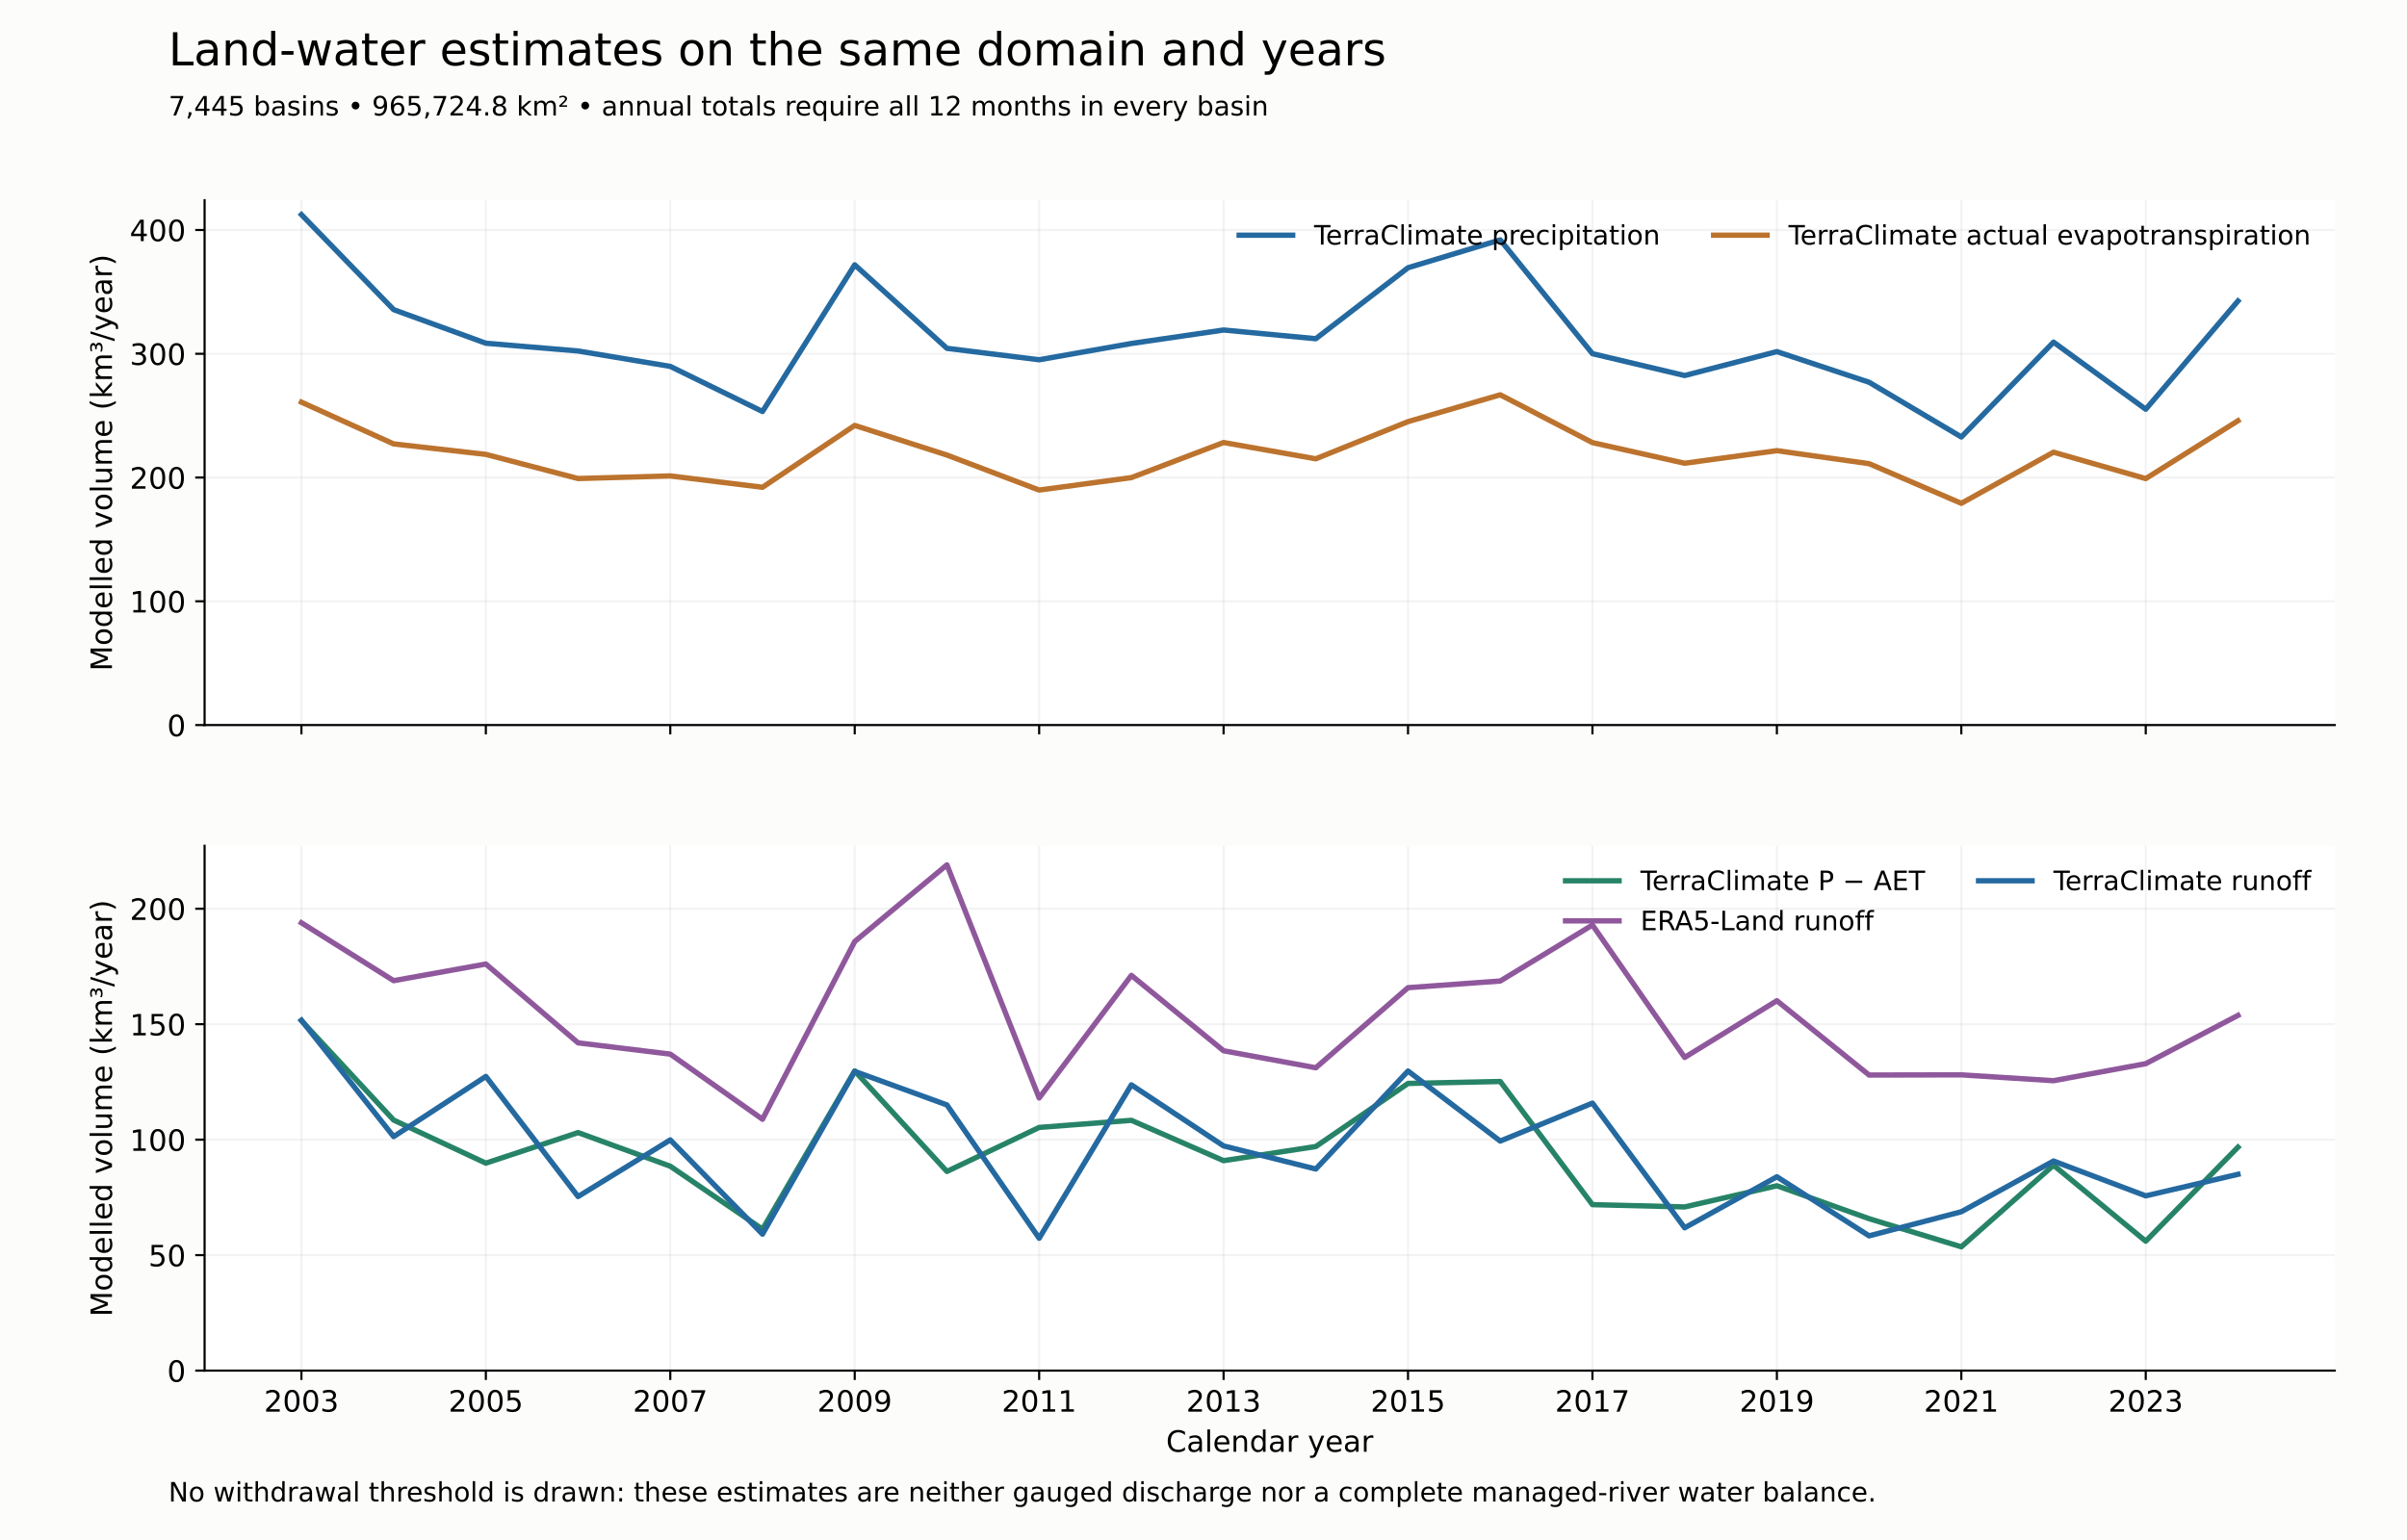
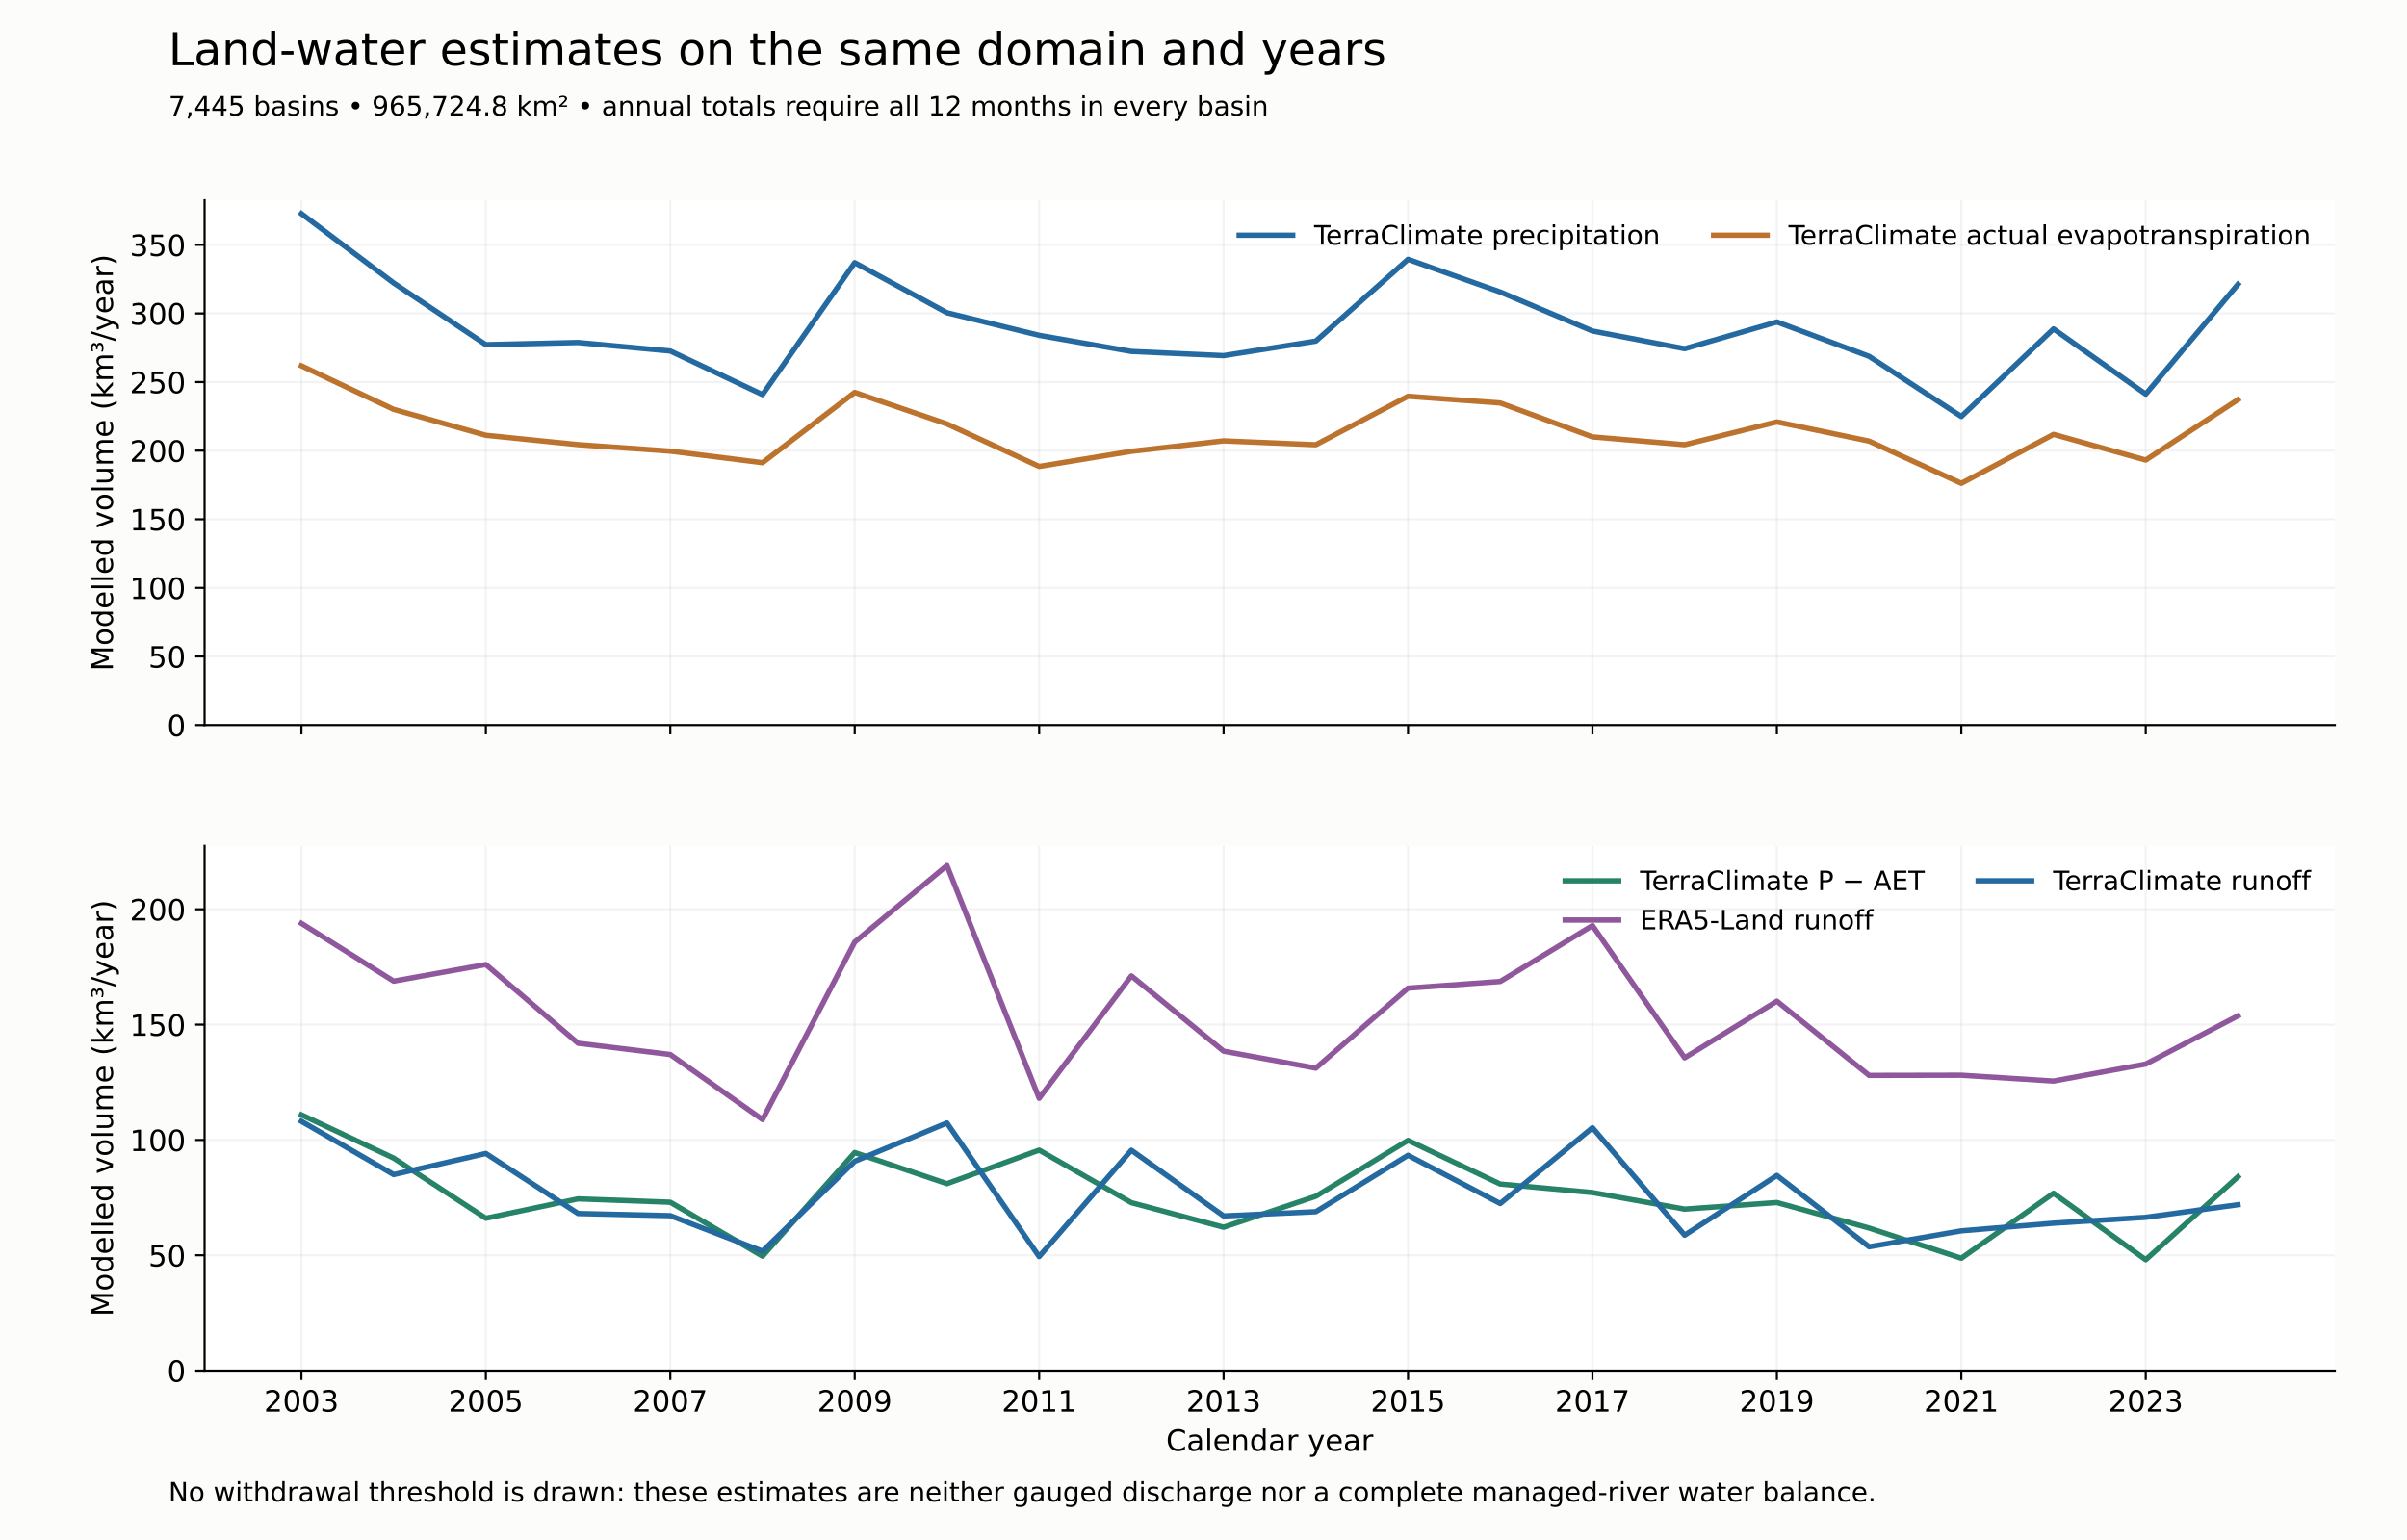
<svg xmlns="http://www.w3.org/2000/svg" xmlns:xlink="http://www.w3.org/1999/xlink" width="900pt" height="576pt" viewBox="0 0 900 576" version="1.1">
  <defs>
    <style type="text/css">*{stroke-linejoin: round; stroke-linecap: butt}</style>
  </defs>
  <g id="figure_1">
    <g id="patch_1">
      <path d="M 0 576  L 900 576  L 900 0  L 0 0  z " style="fill: #fcfcfa" />
    </g>
    <g id="axes_1">
      <g id="patch_2">
        <path d="M 76.5 271.185  L 873 271.185  L 873 74.88  L 76.5 74.88  z " style="fill: #ffffff" />
      </g>
      <g id="matplotlib.axis_1">
        <g id="xtick_1">
          <g id="line2d_1">
-             <path d="M 112.705 271.185  L 112.705 74.88  " clip-path="url(#pf1c94e3132)" style="fill: none; stroke: #b0b0b0; stroke-opacity: 0.15; stroke-width: 0.8; stroke-linecap: square" />
+             <path d="M 112.705 271.185  L 112.705 74.88  " clip-path="url(#pedae45afc3)" style="fill: none; stroke: #b0b0b0; stroke-opacity: 0.15; stroke-width: 0.8; stroke-linecap: square" />
          </g>
          <g id="line2d_2">
            <defs>
              <path id="ma40e6b1be5" d="M 0 0  L 0 3.5  " style="stroke: #000000; stroke-width: 0.8" />
            </defs>
            <g>
              <use xlink:href="#ma40e6b1be5" x="112.705" y="271.185" style="stroke: #000000; stroke-width: 0.8" />
            </g>
          </g>
        </g>
        <g id="xtick_2">
          <g id="line2d_3">
-             <path d="M 181.666 271.185  L 181.666 74.88  " clip-path="url(#pf1c94e3132)" style="fill: none; stroke: #b0b0b0; stroke-opacity: 0.15; stroke-width: 0.8; stroke-linecap: square" />
+             <path d="M 181.666 271.185  L 181.666 74.88  " clip-path="url(#pedae45afc3)" style="fill: none; stroke: #b0b0b0; stroke-opacity: 0.15; stroke-width: 0.8; stroke-linecap: square" />
          </g>
          <g id="line2d_4">
            <g>
              <use xlink:href="#ma40e6b1be5" x="181.666" y="271.185" style="stroke: #000000; stroke-width: 0.8" />
            </g>
          </g>
        </g>
        <g id="xtick_3">
          <g id="line2d_5">
-             <path d="M 250.627 271.185  L 250.627 74.88  " clip-path="url(#pf1c94e3132)" style="fill: none; stroke: #b0b0b0; stroke-opacity: 0.15; stroke-width: 0.8; stroke-linecap: square" />
+             <path d="M 250.627 271.185  L 250.627 74.88  " clip-path="url(#pedae45afc3)" style="fill: none; stroke: #b0b0b0; stroke-opacity: 0.15; stroke-width: 0.8; stroke-linecap: square" />
          </g>
          <g id="line2d_6">
            <g>
              <use xlink:href="#ma40e6b1be5" x="250.627" y="271.185" style="stroke: #000000; stroke-width: 0.8" />
            </g>
          </g>
        </g>
        <g id="xtick_4">
          <g id="line2d_7">
-             <path d="M 319.588 271.185  L 319.588 74.88  " clip-path="url(#pf1c94e3132)" style="fill: none; stroke: #b0b0b0; stroke-opacity: 0.15; stroke-width: 0.8; stroke-linecap: square" />
+             <path d="M 319.588 271.185  L 319.588 74.88  " clip-path="url(#pedae45afc3)" style="fill: none; stroke: #b0b0b0; stroke-opacity: 0.15; stroke-width: 0.8; stroke-linecap: square" />
          </g>
          <g id="line2d_8">
            <g>
              <use xlink:href="#ma40e6b1be5" x="319.588" y="271.185" style="stroke: #000000; stroke-width: 0.8" />
            </g>
          </g>
        </g>
        <g id="xtick_5">
          <g id="line2d_9">
-             <path d="M 388.549 271.185  L 388.549 74.88  " clip-path="url(#pf1c94e3132)" style="fill: none; stroke: #b0b0b0; stroke-opacity: 0.15; stroke-width: 0.8; stroke-linecap: square" />
+             <path d="M 388.549 271.185  L 388.549 74.88  " clip-path="url(#pedae45afc3)" style="fill: none; stroke: #b0b0b0; stroke-opacity: 0.15; stroke-width: 0.8; stroke-linecap: square" />
          </g>
          <g id="line2d_10">
            <g>
              <use xlink:href="#ma40e6b1be5" x="388.549" y="271.185" style="stroke: #000000; stroke-width: 0.8" />
            </g>
          </g>
        </g>
        <g id="xtick_6">
          <g id="line2d_11">
-             <path d="M 457.51 271.185  L 457.51 74.88  " clip-path="url(#pf1c94e3132)" style="fill: none; stroke: #b0b0b0; stroke-opacity: 0.15; stroke-width: 0.8; stroke-linecap: square" />
+             <path d="M 457.51 271.185  L 457.51 74.88  " clip-path="url(#pedae45afc3)" style="fill: none; stroke: #b0b0b0; stroke-opacity: 0.15; stroke-width: 0.8; stroke-linecap: square" />
          </g>
          <g id="line2d_12">
            <g>
              <use xlink:href="#ma40e6b1be5" x="457.51" y="271.185" style="stroke: #000000; stroke-width: 0.8" />
            </g>
          </g>
        </g>
        <g id="xtick_7">
          <g id="line2d_13">
-             <path d="M 526.471 271.185  L 526.471 74.88  " clip-path="url(#pf1c94e3132)" style="fill: none; stroke: #b0b0b0; stroke-opacity: 0.15; stroke-width: 0.8; stroke-linecap: square" />
+             <path d="M 526.471 271.185  L 526.471 74.88  " clip-path="url(#pedae45afc3)" style="fill: none; stroke: #b0b0b0; stroke-opacity: 0.15; stroke-width: 0.8; stroke-linecap: square" />
          </g>
          <g id="line2d_14">
            <g>
              <use xlink:href="#ma40e6b1be5" x="526.471" y="271.185" style="stroke: #000000; stroke-width: 0.8" />
            </g>
          </g>
        </g>
        <g id="xtick_8">
          <g id="line2d_15">
-             <path d="M 595.432 271.185  L 595.432 74.88  " clip-path="url(#pf1c94e3132)" style="fill: none; stroke: #b0b0b0; stroke-opacity: 0.15; stroke-width: 0.8; stroke-linecap: square" />
+             <path d="M 595.432 271.185  L 595.432 74.88  " clip-path="url(#pedae45afc3)" style="fill: none; stroke: #b0b0b0; stroke-opacity: 0.15; stroke-width: 0.8; stroke-linecap: square" />
          </g>
          <g id="line2d_16">
            <g>
              <use xlink:href="#ma40e6b1be5" x="595.432" y="271.185" style="stroke: #000000; stroke-width: 0.8" />
            </g>
          </g>
        </g>
        <g id="xtick_9">
          <g id="line2d_17">
-             <path d="M 664.393 271.185  L 664.393 74.88  " clip-path="url(#pf1c94e3132)" style="fill: none; stroke: #b0b0b0; stroke-opacity: 0.15; stroke-width: 0.8; stroke-linecap: square" />
+             <path d="M 664.393 271.185  L 664.393 74.88  " clip-path="url(#pedae45afc3)" style="fill: none; stroke: #b0b0b0; stroke-opacity: 0.15; stroke-width: 0.8; stroke-linecap: square" />
          </g>
          <g id="line2d_18">
            <g>
              <use xlink:href="#ma40e6b1be5" x="664.393" y="271.185" style="stroke: #000000; stroke-width: 0.8" />
            </g>
          </g>
        </g>
        <g id="xtick_10">
          <g id="line2d_19">
-             <path d="M 733.354 271.185  L 733.354 74.88  " clip-path="url(#pf1c94e3132)" style="fill: none; stroke: #b0b0b0; stroke-opacity: 0.15; stroke-width: 0.8; stroke-linecap: square" />
+             <path d="M 733.354 271.185  L 733.354 74.88  " clip-path="url(#pedae45afc3)" style="fill: none; stroke: #b0b0b0; stroke-opacity: 0.15; stroke-width: 0.8; stroke-linecap: square" />
          </g>
          <g id="line2d_20">
            <g>
              <use xlink:href="#ma40e6b1be5" x="733.354" y="271.185" style="stroke: #000000; stroke-width: 0.8" />
            </g>
          </g>
        </g>
        <g id="xtick_11">
          <g id="line2d_21">
-             <path d="M 802.315 271.185  L 802.315 74.88  " clip-path="url(#pf1c94e3132)" style="fill: none; stroke: #b0b0b0; stroke-opacity: 0.15; stroke-width: 0.8; stroke-linecap: square" />
+             <path d="M 802.315 271.185  L 802.315 74.88  " clip-path="url(#pedae45afc3)" style="fill: none; stroke: #b0b0b0; stroke-opacity: 0.15; stroke-width: 0.8; stroke-linecap: square" />
          </g>
          <g id="line2d_22">
            <g>
              <use xlink:href="#ma40e6b1be5" x="802.315" y="271.185" style="stroke: #000000; stroke-width: 0.8" />
            </g>
          </g>
        </g>
      </g>
      <g id="matplotlib.axis_2">
        <g id="ytick_1">
          <g id="line2d_23">
-             <path d="M 76.5 271.185  L 873 271.185  " clip-path="url(#pf1c94e3132)" style="fill: none; stroke: #b0b0b0; stroke-opacity: 0.15; stroke-width: 0.8; stroke-linecap: square" />
+             <path d="M 76.5 271.185  L 873 271.185  " clip-path="url(#pedae45afc3)" style="fill: none; stroke: #b0b0b0; stroke-opacity: 0.15; stroke-width: 0.8; stroke-linecap: square" />
          </g>
          <g id="line2d_24">
            <defs>
              <path id="md8d82b8edd" d="M 0 0  L -3.5 0  " style="stroke: #000000; stroke-width: 0.8" />
            </defs>
            <g>
              <use xlink:href="#md8d82b8edd" x="76.5" y="271.185" style="stroke: #000000; stroke-width: 0.8" />
            </g>
          </g>
          <g id="text_1">
-             <text style="font-size: 11px; font-family: 'DejaVu Sans'; text-anchor: end" x="69.5" y="275.364" transform="rotate(-0 69.5 275.3636)">0</text>
+             <text style="font-size: 11px; font-family: 'DejaVu Sans'; text-anchor: end" x="69.5" y="275.364" transform="rotate(-0 69.5 275.3641)">0</text>
          </g>
        </g>
        <g id="ytick_2">
          <g id="line2d_25">
-             <path d="M 76.5 224.895  L 873 224.895  " clip-path="url(#pf1c94e3132)" style="fill: none; stroke: #b0b0b0; stroke-opacity: 0.15; stroke-width: 0.8; stroke-linecap: square" />
+             <path d="M 76.5 245.527  L 873 245.527  " clip-path="url(#pedae45afc3)" style="fill: none; stroke: #b0b0b0; stroke-opacity: 0.15; stroke-width: 0.8; stroke-linecap: square" />
          </g>
          <g id="line2d_26">
            <g>
-               <use xlink:href="#md8d82b8edd" x="76.5" y="224.895" style="stroke: #000000; stroke-width: 0.8" />
+               <use xlink:href="#md8d82b8edd" x="76.5" y="245.527" style="stroke: #000000; stroke-width: 0.8" />
            </g>
          </g>
          <g id="text_2">
-             <text style="font-size: 11px; font-family: 'DejaVu Sans'; text-anchor: end" x="69.5" y="229.074" transform="rotate(-0 69.5 229.0736)">100</text>
+             <text style="font-size: 11px; font-family: 'DejaVu Sans'; text-anchor: end" x="69.5" y="249.706" transform="rotate(-0 69.5 249.7061)">50</text>
          </g>
        </g>
        <g id="ytick_3">
          <g id="line2d_27">
-             <path d="M 76.5 178.605  L 873 178.605  " clip-path="url(#pf1c94e3132)" style="fill: none; stroke: #b0b0b0; stroke-opacity: 0.15; stroke-width: 0.8; stroke-linecap: square" />
+             <path d="M 76.5 219.869  L 873 219.869  " clip-path="url(#pedae45afc3)" style="fill: none; stroke: #b0b0b0; stroke-opacity: 0.15; stroke-width: 0.8; stroke-linecap: square" />
          </g>
          <g id="line2d_28">
            <g>
-               <use xlink:href="#md8d82b8edd" x="76.5" y="178.605" style="stroke: #000000; stroke-width: 0.8" />
+               <use xlink:href="#md8d82b8edd" x="76.5" y="219.869" style="stroke: #000000; stroke-width: 0.8" />
            </g>
          </g>
          <g id="text_3">
-             <text style="font-size: 11px; font-family: 'DejaVu Sans'; text-anchor: end" x="69.5" y="182.784" transform="rotate(-0 69.5 182.7835)">200</text>
+             <text style="font-size: 11px; font-family: 'DejaVu Sans'; text-anchor: end" x="69.5" y="224.048" transform="rotate(-0 69.5 224.0482)">100</text>
          </g>
        </g>
        <g id="ytick_4">
          <g id="line2d_29">
-             <path d="M 76.5 132.315  L 873 132.315  " clip-path="url(#pf1c94e3132)" style="fill: none; stroke: #b0b0b0; stroke-opacity: 0.15; stroke-width: 0.8; stroke-linecap: square" />
+             <path d="M 76.5 194.211  L 873 194.211  " clip-path="url(#pedae45afc3)" style="fill: none; stroke: #b0b0b0; stroke-opacity: 0.15; stroke-width: 0.8; stroke-linecap: square" />
          </g>
          <g id="line2d_30">
            <g>
-               <use xlink:href="#md8d82b8edd" x="76.5" y="132.315" style="stroke: #000000; stroke-width: 0.8" />
+               <use xlink:href="#md8d82b8edd" x="76.5" y="194.211" style="stroke: #000000; stroke-width: 0.8" />
            </g>
          </g>
          <g id="text_4">
-             <text style="font-size: 11px; font-family: 'DejaVu Sans'; text-anchor: end" x="69.5" y="136.493" transform="rotate(-0 69.5 136.4935)">300</text>
+             <text style="font-size: 11px; font-family: 'DejaVu Sans'; text-anchor: end" x="69.5" y="198.39" transform="rotate(-0 69.5 198.3903)">150</text>
          </g>
        </g>
        <g id="ytick_5">
          <g id="line2d_31">
-             <path d="M 76.5 86.025  L 873 86.025  " clip-path="url(#pf1c94e3132)" style="fill: none; stroke: #b0b0b0; stroke-opacity: 0.15; stroke-width: 0.8; stroke-linecap: square" />
+             <path d="M 76.5 168.553  L 873 168.553  " clip-path="url(#pedae45afc3)" style="fill: none; stroke: #b0b0b0; stroke-opacity: 0.15; stroke-width: 0.8; stroke-linecap: square" />
          </g>
          <g id="line2d_32">
            <g>
-               <use xlink:href="#md8d82b8edd" x="76.5" y="86.025" style="stroke: #000000; stroke-width: 0.8" />
+               <use xlink:href="#md8d82b8edd" x="76.5" y="168.553" style="stroke: #000000; stroke-width: 0.8" />
            </g>
          </g>
          <g id="text_5">
-             <text style="font-size: 11px; font-family: 'DejaVu Sans'; text-anchor: end" x="69.5" y="90.203" transform="rotate(-0 69.5 90.20341)">400</text>
-           </g>
-         </g>
-         <g id="text_6">
-           <text style="font-size: 11px; font-family: 'DejaVu Sans'; text-anchor: middle" x="41.861" y="173.032" transform="rotate(-90 41.86117 173.0325)">Modelled volume (km³/year)</text>
-         </g>
-       </g>
-       <g id="line2d_33">
-         <path d="M 112.705 80.279  L 147.185 115.82  L 181.666 128.372  L 216.146 131.277  L 250.627 137.043  L 285.107 153.916  L 319.588 99.053  L 354.068 130.282  L 388.549 134.561  L 423.029 128.471  L 457.51 123.434  L 491.99 126.686  L 526.471 100.145  L 560.951 89.714  L 595.432 132.285  L 629.912 140.459  L 664.393 131.511  L 698.873 142.978  L 733.354 163.437  L 767.834 127.97  L 802.315 153.067  L 836.795 112.589  " clip-path="url(#pf1c94e3132)" style="fill: none; stroke: #2469a0; stroke-width: 2; stroke-linecap: square" />
-       </g>
-       <g id="line2d_34">
-         <path d="M 112.705 150.418  L 147.185 166.036  L 181.666 169.951  L 216.146 178.986  L 250.627 178.01  L 285.107 182.256  L 319.588 159.118  L 354.068 170.202  L 388.549 183.301  L 423.029 178.639  L 457.51 165.513  L 491.99 171.601  L 526.471 157.703  L 560.951 147.663  L 595.432 165.551  L 629.912 173.264  L 664.393 168.562  L 698.873 173.427  L 733.354 188.25  L 767.834 169.134  L 802.315 179.009  L 836.795 157.37  " clip-path="url(#pf1c94e3132)" style="fill: none; stroke: #bc732e; stroke-width: 2; stroke-linecap: square" />
+             <text style="font-size: 11px; font-family: 'DejaVu Sans'; text-anchor: end" x="69.5" y="172.732" transform="rotate(-0 69.5 172.7324)">200</text>
+           </g>
+         </g>
+         <g id="ytick_6">
+           <g id="line2d_33">
+             <path d="M 76.5 142.895  L 873 142.895  " clip-path="url(#pedae45afc3)" style="fill: none; stroke: #b0b0b0; stroke-opacity: 0.15; stroke-width: 0.8; stroke-linecap: square" />
+           </g>
+           <g id="line2d_34">
+             <g>
+               <use xlink:href="#md8d82b8edd" x="76.5" y="142.895" style="stroke: #000000; stroke-width: 0.8" />
+             </g>
+           </g>
+           <g id="text_6">
+             <text style="font-size: 11px; font-family: 'DejaVu Sans'; text-anchor: end" x="69.5" y="147.074" transform="rotate(-0 69.5 147.0744)">250</text>
+           </g>
+         </g>
+         <g id="ytick_7">
+           <g id="line2d_35">
+             <path d="M 76.5 117.237  L 873 117.237  " clip-path="url(#pedae45afc3)" style="fill: none; stroke: #b0b0b0; stroke-opacity: 0.15; stroke-width: 0.8; stroke-linecap: square" />
+           </g>
+           <g id="line2d_36">
+             <g>
+               <use xlink:href="#md8d82b8edd" x="76.5" y="117.237" style="stroke: #000000; stroke-width: 0.8" />
+             </g>
+           </g>
+           <g id="text_7">
+             <text style="font-size: 11px; font-family: 'DejaVu Sans'; text-anchor: end" x="69.5" y="121.416" transform="rotate(-0 69.5 121.4165)">300</text>
+           </g>
+         </g>
+         <g id="ytick_8">
+           <g id="line2d_37">
+             <path d="M 76.5 91.579  L 873 91.579  " clip-path="url(#pedae45afc3)" style="fill: none; stroke: #b0b0b0; stroke-opacity: 0.15; stroke-width: 0.8; stroke-linecap: square" />
+           </g>
+           <g id="line2d_38">
+             <g>
+               <use xlink:href="#md8d82b8edd" x="76.5" y="91.579" style="stroke: #000000; stroke-width: 0.8" />
+             </g>
+           </g>
+           <g id="text_8">
+             <text style="font-size: 11px; font-family: 'DejaVu Sans'; text-anchor: end" x="69.5" y="95.759" transform="rotate(-0 69.5 95.75856)">350</text>
+           </g>
+         </g>
+         <g id="text_9">
+           <text style="font-size: 11px; font-family: 'DejaVu Sans'; text-anchor: middle" x="42.216" y="173.032" transform="rotate(-90 42.21609 173.0325)">Modelled volume (km³/year)</text>
+         </g>
+       </g>
+       <g id="line2d_39">
+         <path d="M 112.705 79.923  L 147.185 105.844  L 181.666 128.915  L 216.146 128.101  L 250.627 131.282  L 285.107 147.6  L 319.588 98.256  L 354.068 116.972  L 388.549 125.418  L 423.029 131.447  L 457.51 133.007  L 491.99 127.581  L 526.471 96.994  L 560.951 109.217  L 595.432 123.805  L 629.912 130.414  L 664.393 120.42  L 698.873 133.274  L 733.354 155.782  L 767.834 123.008  L 802.315 147.411  L 836.795 106.342  " clip-path="url(#pedae45afc3)" style="fill: none; stroke: #2469a0; stroke-width: 2; stroke-linecap: square" />
+       </g>
+       <g id="line2d_40">
+         <path d="M 112.705 136.828  L 147.185 153.121  L 181.666 162.808  L 216.146 166.309  L 250.627 168.742  L 285.107 173.054  L 319.588 146.768  L 354.068 158.558  L 388.549 174.471  L 423.029 168.805  L 457.51 164.902  L 491.99 166.36  L 526.471 148.216  L 560.951 150.721  L 595.432 163.413  L 629.912 166.338  L 664.393 157.809  L 698.873 164.988  L 733.354 180.778  L 767.834 162.465  L 802.315 172.072  L 836.795 149.476  " clip-path="url(#pedae45afc3)" style="fill: none; stroke: #bc732e; stroke-width: 2; stroke-linecap: square" />
      </g>
      <g id="patch_3">
        <path d="M 76.5 271.185  L 76.5 74.88  " style="fill: none; stroke: #000000; stroke-width: 0.8; stroke-linejoin: miter; stroke-linecap: square" />
      </g>
      <g id="patch_4">
        <path d="M 76.5 271.185  L 873 271.185  " style="fill: none; stroke: #000000; stroke-width: 0.8; stroke-linejoin: miter; stroke-linecap: square" />
      </g>
      <g id="legend_1">
-         <g id="line2d_35">
-           <path d="M 463.345 87.978  L 473.345 87.978  L 483.345 87.978  " style="fill: none; stroke: #2469a0; stroke-width: 2; stroke-linecap: square" />
-         </g>
-         <g id="text_7">
-           <text style="font-size: 10px; font-family: 'DejaVu Sans'; text-anchor: start" x="491.345" y="91.478" transform="rotate(-0 491.3453 91.47844)">TerraClimate precipitation</text>
-         </g>
-         <g id="line2d_36">
-           <path d="M 640.741 87.978  L 650.741 87.978  L 660.741 87.978  " style="fill: none; stroke: #bc732e; stroke-width: 2; stroke-linecap: square" />
-         </g>
-         <g id="text_8">
-           <text style="font-size: 10px; font-family: 'DejaVu Sans'; text-anchor: start" x="668.741" y="91.478" transform="rotate(-0 668.7406 91.47844)">TerraClimate actual evapotranspiration</text>
+         <g id="line2d_41">
+           <path d="M 463.353 87.978  L 473.353 87.978  L 483.353 87.978  " style="fill: none; stroke: #2469a0; stroke-width: 2; stroke-linecap: square" />
+         </g>
+         <g id="text_10">
+           <text style="font-size: 10px; font-family: 'DejaVu Sans'; text-anchor: start" x="491.353" y="91.478" transform="rotate(-0 491.3531 91.47844)">TerraClimate precipitation</text>
+         </g>
+         <g id="line2d_42">
+           <path d="M 640.742 87.978  L 650.742 87.978  L 660.742 87.978  " style="fill: none; stroke: #bc732e; stroke-width: 2; stroke-linecap: square" />
+         </g>
+         <g id="text_11">
+           <text style="font-size: 10px; font-family: 'DejaVu Sans'; text-anchor: start" x="668.742" y="91.478" transform="rotate(-0 668.7422 91.47844)">TerraClimate actual evapotranspiration</text>
        </g>
      </g>
    </g>
    <g id="axes_2">
      <g id="patch_5">
        <path d="M 76.5 512.64  L 873 512.64  L 873 316.335  L 76.5 316.335  z " style="fill: #ffffff" />
      </g>
      <g id="matplotlib.axis_3">
        <g id="xtick_12">
-           <g id="line2d_37">
-             <path d="M 112.705 512.64  L 112.705 316.335  " clip-path="url(#p09c4fdd36d)" style="fill: none; stroke: #b0b0b0; stroke-opacity: 0.15; stroke-width: 0.8; stroke-linecap: square" />
-           </g>
-           <g id="line2d_38">
+           <g id="line2d_43">
+             <path d="M 112.705 512.64  L 112.705 316.335  " clip-path="url(#pc7ddef9ebb)" style="fill: none; stroke: #b0b0b0; stroke-opacity: 0.15; stroke-width: 0.8; stroke-linecap: square" />
+           </g>
+           <g id="line2d_44">
            <g>
              <use xlink:href="#ma40e6b1be5" x="112.705" y="512.64" style="stroke: #000000; stroke-width: 0.8" />
            </g>
          </g>
-           <g id="text_9">
-             <text style="font-size: 11px; font-family: 'DejaVu Sans'; text-anchor: middle" x="112.705" y="527.997" transform="rotate(-0 112.7045 527.9974)">2003</text>
+           <g id="text_12">
+             <text style="font-size: 11px; font-family: 'DejaVu Sans'; text-anchor: middle" x="112.705" y="527.998" transform="rotate(-0 112.7045 527.9983)">2003</text>
          </g>
        </g>
        <g id="xtick_13">
-           <g id="line2d_39">
-             <path d="M 181.666 512.64  L 181.666 316.335  " clip-path="url(#p09c4fdd36d)" style="fill: none; stroke: #b0b0b0; stroke-opacity: 0.15; stroke-width: 0.8; stroke-linecap: square" />
-           </g>
-           <g id="line2d_40">
+           <g id="line2d_45">
+             <path d="M 181.666 512.64  L 181.666 316.335  " clip-path="url(#pc7ddef9ebb)" style="fill: none; stroke: #b0b0b0; stroke-opacity: 0.15; stroke-width: 0.8; stroke-linecap: square" />
+           </g>
+           <g id="line2d_46">
            <g>
              <use xlink:href="#ma40e6b1be5" x="181.666" y="512.64" style="stroke: #000000; stroke-width: 0.8" />
            </g>
          </g>
-           <g id="text_10">
-             <text style="font-size: 11px; font-family: 'DejaVu Sans'; text-anchor: middle" x="181.666" y="527.997" transform="rotate(-0 181.6656 527.9974)">2005</text>
+           <g id="text_13">
+             <text style="font-size: 11px; font-family: 'DejaVu Sans'; text-anchor: middle" x="181.666" y="527.998" transform="rotate(-0 181.6656 527.9983)">2005</text>
          </g>
        </g>
        <g id="xtick_14">
-           <g id="line2d_41">
-             <path d="M 250.627 512.64  L 250.627 316.335  " clip-path="url(#p09c4fdd36d)" style="fill: none; stroke: #b0b0b0; stroke-opacity: 0.15; stroke-width: 0.8; stroke-linecap: square" />
-           </g>
-           <g id="line2d_42">
+           <g id="line2d_47">
+             <path d="M 250.627 512.64  L 250.627 316.335  " clip-path="url(#pc7ddef9ebb)" style="fill: none; stroke: #b0b0b0; stroke-opacity: 0.15; stroke-width: 0.8; stroke-linecap: square" />
+           </g>
+           <g id="line2d_48">
            <g>
              <use xlink:href="#ma40e6b1be5" x="250.627" y="512.64" style="stroke: #000000; stroke-width: 0.8" />
            </g>
          </g>
-           <g id="text_11">
-             <text style="font-size: 11px; font-family: 'DejaVu Sans'; text-anchor: middle" x="250.627" y="527.997" transform="rotate(-0 250.6266 527.9974)">2007</text>
+           <g id="text_14">
+             <text style="font-size: 11px; font-family: 'DejaVu Sans'; text-anchor: middle" x="250.627" y="527.998" transform="rotate(-0 250.6266 527.9983)">2007</text>
          </g>
        </g>
        <g id="xtick_15">
-           <g id="line2d_43">
-             <path d="M 319.588 512.64  L 319.588 316.335  " clip-path="url(#p09c4fdd36d)" style="fill: none; stroke: #b0b0b0; stroke-opacity: 0.15; stroke-width: 0.8; stroke-linecap: square" />
-           </g>
-           <g id="line2d_44">
+           <g id="line2d_49">
+             <path d="M 319.588 512.64  L 319.588 316.335  " clip-path="url(#pc7ddef9ebb)" style="fill: none; stroke: #b0b0b0; stroke-opacity: 0.15; stroke-width: 0.8; stroke-linecap: square" />
+           </g>
+           <g id="line2d_50">
            <g>
              <use xlink:href="#ma40e6b1be5" x="319.588" y="512.64" style="stroke: #000000; stroke-width: 0.8" />
            </g>
          </g>
-           <g id="text_12">
-             <text style="font-size: 11px; font-family: 'DejaVu Sans'; text-anchor: middle" x="319.588" y="527.997" transform="rotate(-0 319.5877 527.9974)">2009</text>
+           <g id="text_15">
+             <text style="font-size: 11px; font-family: 'DejaVu Sans'; text-anchor: middle" x="319.588" y="527.998" transform="rotate(-0 319.5877 527.9983)">2009</text>
          </g>
        </g>
        <g id="xtick_16">
-           <g id="line2d_45">
-             <path d="M 388.549 512.64  L 388.549 316.335  " clip-path="url(#p09c4fdd36d)" style="fill: none; stroke: #b0b0b0; stroke-opacity: 0.15; stroke-width: 0.8; stroke-linecap: square" />
-           </g>
-           <g id="line2d_46">
+           <g id="line2d_51">
+             <path d="M 388.549 512.64  L 388.549 316.335  " clip-path="url(#pc7ddef9ebb)" style="fill: none; stroke: #b0b0b0; stroke-opacity: 0.15; stroke-width: 0.8; stroke-linecap: square" />
+           </g>
+           <g id="line2d_52">
            <g>
              <use xlink:href="#ma40e6b1be5" x="388.549" y="512.64" style="stroke: #000000; stroke-width: 0.8" />
            </g>
          </g>
-           <g id="text_13">
-             <text style="font-size: 11px; font-family: 'DejaVu Sans'; text-anchor: middle" x="388.549" y="527.997" transform="rotate(-0 388.5487 527.9974)">2011</text>
+           <g id="text_16">
+             <text style="font-size: 11px; font-family: 'DejaVu Sans'; text-anchor: middle" x="388.549" y="527.998" transform="rotate(-0 388.5487 527.9983)">2011</text>
          </g>
        </g>
        <g id="xtick_17">
-           <g id="line2d_47">
-             <path d="M 457.51 512.64  L 457.51 316.335  " clip-path="url(#p09c4fdd36d)" style="fill: none; stroke: #b0b0b0; stroke-opacity: 0.15; stroke-width: 0.8; stroke-linecap: square" />
-           </g>
-           <g id="line2d_48">
+           <g id="line2d_53">
+             <path d="M 457.51 512.64  L 457.51 316.335  " clip-path="url(#pc7ddef9ebb)" style="fill: none; stroke: #b0b0b0; stroke-opacity: 0.15; stroke-width: 0.8; stroke-linecap: square" />
+           </g>
+           <g id="line2d_54">
            <g>
              <use xlink:href="#ma40e6b1be5" x="457.51" y="512.64" style="stroke: #000000; stroke-width: 0.8" />
            </g>
          </g>
-           <g id="text_14">
-             <text style="font-size: 11px; font-family: 'DejaVu Sans'; text-anchor: middle" x="457.51" y="527.997" transform="rotate(-0 457.5097 527.9974)">2013</text>
+           <g id="text_17">
+             <text style="font-size: 11px; font-family: 'DejaVu Sans'; text-anchor: middle" x="457.51" y="527.998" transform="rotate(-0 457.5097 527.9983)">2013</text>
          </g>
        </g>
        <g id="xtick_18">
-           <g id="line2d_49">
-             <path d="M 526.471 512.64  L 526.471 316.335  " clip-path="url(#p09c4fdd36d)" style="fill: none; stroke: #b0b0b0; stroke-opacity: 0.15; stroke-width: 0.8; stroke-linecap: square" />
-           </g>
-           <g id="line2d_50">
+           <g id="line2d_55">
+             <path d="M 526.471 512.64  L 526.471 316.335  " clip-path="url(#pc7ddef9ebb)" style="fill: none; stroke: #b0b0b0; stroke-opacity: 0.15; stroke-width: 0.8; stroke-linecap: square" />
+           </g>
+           <g id="line2d_56">
            <g>
              <use xlink:href="#ma40e6b1be5" x="526.471" y="512.64" style="stroke: #000000; stroke-width: 0.8" />
            </g>
          </g>
-           <g id="text_15">
-             <text style="font-size: 11px; font-family: 'DejaVu Sans'; text-anchor: middle" x="526.471" y="527.997" transform="rotate(-0 526.4708 527.9974)">2015</text>
+           <g id="text_18">
+             <text style="font-size: 11px; font-family: 'DejaVu Sans'; text-anchor: middle" x="526.471" y="527.998" transform="rotate(-0 526.4708 527.9983)">2015</text>
          </g>
        </g>
        <g id="xtick_19">
-           <g id="line2d_51">
-             <path d="M 595.432 512.64  L 595.432 316.335  " clip-path="url(#p09c4fdd36d)" style="fill: none; stroke: #b0b0b0; stroke-opacity: 0.15; stroke-width: 0.8; stroke-linecap: square" />
-           </g>
-           <g id="line2d_52">
+           <g id="line2d_57">
+             <path d="M 595.432 512.64  L 595.432 316.335  " clip-path="url(#pc7ddef9ebb)" style="fill: none; stroke: #b0b0b0; stroke-opacity: 0.15; stroke-width: 0.8; stroke-linecap: square" />
+           </g>
+           <g id="line2d_58">
            <g>
              <use xlink:href="#ma40e6b1be5" x="595.432" y="512.64" style="stroke: #000000; stroke-width: 0.8" />
            </g>
          </g>
-           <g id="text_16">
-             <text style="font-size: 11px; font-family: 'DejaVu Sans'; text-anchor: middle" x="595.432" y="527.997" transform="rotate(-0 595.4318 527.9974)">2017</text>
+           <g id="text_19">
+             <text style="font-size: 11px; font-family: 'DejaVu Sans'; text-anchor: middle" x="595.432" y="527.998" transform="rotate(-0 595.4318 527.9983)">2017</text>
          </g>
        </g>
        <g id="xtick_20">
-           <g id="line2d_53">
-             <path d="M 664.393 512.64  L 664.393 316.335  " clip-path="url(#p09c4fdd36d)" style="fill: none; stroke: #b0b0b0; stroke-opacity: 0.15; stroke-width: 0.8; stroke-linecap: square" />
-           </g>
-           <g id="line2d_54">
+           <g id="line2d_59">
+             <path d="M 664.393 512.64  L 664.393 316.335  " clip-path="url(#pc7ddef9ebb)" style="fill: none; stroke: #b0b0b0; stroke-opacity: 0.15; stroke-width: 0.8; stroke-linecap: square" />
+           </g>
+           <g id="line2d_60">
            <g>
              <use xlink:href="#ma40e6b1be5" x="664.393" y="512.64" style="stroke: #000000; stroke-width: 0.8" />
            </g>
          </g>
-           <g id="text_17">
-             <text style="font-size: 11px; font-family: 'DejaVu Sans'; text-anchor: middle" x="664.393" y="527.997" transform="rotate(-0 664.3929 527.9974)">2019</text>
+           <g id="text_20">
+             <text style="font-size: 11px; font-family: 'DejaVu Sans'; text-anchor: middle" x="664.393" y="527.998" transform="rotate(-0 664.3929 527.9983)">2019</text>
          </g>
        </g>
        <g id="xtick_21">
-           <g id="line2d_55">
-             <path d="M 733.354 512.64  L 733.354 316.335  " clip-path="url(#p09c4fdd36d)" style="fill: none; stroke: #b0b0b0; stroke-opacity: 0.15; stroke-width: 0.8; stroke-linecap: square" />
-           </g>
-           <g id="line2d_56">
+           <g id="line2d_61">
+             <path d="M 733.354 512.64  L 733.354 316.335  " clip-path="url(#pc7ddef9ebb)" style="fill: none; stroke: #b0b0b0; stroke-opacity: 0.15; stroke-width: 0.8; stroke-linecap: square" />
+           </g>
+           <g id="line2d_62">
            <g>
              <use xlink:href="#ma40e6b1be5" x="733.354" y="512.64" style="stroke: #000000; stroke-width: 0.8" />
            </g>
          </g>
-           <g id="text_18">
-             <text style="font-size: 11px; font-family: 'DejaVu Sans'; text-anchor: middle" x="733.354" y="527.997" transform="rotate(-0 733.3539 527.9974)">2021</text>
+           <g id="text_21">
+             <text style="font-size: 11px; font-family: 'DejaVu Sans'; text-anchor: middle" x="733.354" y="527.998" transform="rotate(-0 733.3539 527.9983)">2021</text>
          </g>
        </g>
        <g id="xtick_22">
-           <g id="line2d_57">
-             <path d="M 802.315 512.64  L 802.315 316.335  " clip-path="url(#p09c4fdd36d)" style="fill: none; stroke: #b0b0b0; stroke-opacity: 0.15; stroke-width: 0.8; stroke-linecap: square" />
-           </g>
-           <g id="line2d_58">
+           <g id="line2d_63">
+             <path d="M 802.315 512.64  L 802.315 316.335  " clip-path="url(#pc7ddef9ebb)" style="fill: none; stroke: #b0b0b0; stroke-opacity: 0.15; stroke-width: 0.8; stroke-linecap: square" />
+           </g>
+           <g id="line2d_64">
            <g>
              <use xlink:href="#ma40e6b1be5" x="802.315" y="512.64" style="stroke: #000000; stroke-width: 0.8" />
            </g>
          </g>
-           <g id="text_19">
-             <text style="font-size: 11px; font-family: 'DejaVu Sans'; text-anchor: middle" x="802.315" y="527.997" transform="rotate(-0 802.3149 527.9974)">2023</text>
-           </g>
-         </g>
-         <g id="text_20">
-           <text style="font-size: 11px; font-family: 'DejaVu Sans'; text-anchor: middle" x="474.75" y="542.998" transform="rotate(-0 474.75 542.9983)">Calendar year</text>
+           <g id="text_22">
+             <text style="font-size: 11px; font-family: 'DejaVu Sans'; text-anchor: middle" x="802.315" y="527.998" transform="rotate(-0 802.3149 527.9983)">2023</text>
+           </g>
+         </g>
+         <g id="text_23">
+           <text style="font-size: 11px; font-family: 'DejaVu Sans'; text-anchor: middle" x="474.75" y="542.644" transform="rotate(-0 474.75 542.6442)">Calendar year</text>
        </g>
      </g>
      <g id="matplotlib.axis_4">
-         <g id="ytick_6">
-           <g id="line2d_59">
-             <path d="M 76.5 512.64  L 873 512.64  " clip-path="url(#p09c4fdd36d)" style="fill: none; stroke: #b0b0b0; stroke-opacity: 0.15; stroke-width: 0.8; stroke-linecap: square" />
-           </g>
-           <g id="line2d_60">
-             <g>
-               <use xlink:href="#md8d82b8edd" x="76.5" y="512.64" style="stroke: #000000; stroke-width: 0.8" />
-             </g>
-           </g>
-           <g id="text_21">
-             <text style="font-size: 11px; font-family: 'DejaVu Sans'; text-anchor: end" x="69.5" y="516.819" transform="rotate(-0 69.5 516.8187)">0</text>
-           </g>
-         </g>
-         <g id="ytick_7">
-           <g id="line2d_61">
-             <path d="M 76.5 469.452  L 873 469.452  " clip-path="url(#p09c4fdd36d)" style="fill: none; stroke: #b0b0b0; stroke-opacity: 0.15; stroke-width: 0.8; stroke-linecap: square" />
-           </g>
-           <g id="line2d_62">
-             <g>
-               <use xlink:href="#md8d82b8edd" x="76.5" y="469.452" style="stroke: #000000; stroke-width: 0.8" />
-             </g>
-           </g>
-           <g id="text_22">
-             <text style="font-size: 11px; font-family: 'DejaVu Sans'; text-anchor: end" x="69.5" y="473.63" transform="rotate(-0 69.5 473.6302)">50</text>
-           </g>
-         </g>
-         <g id="ytick_8">
-           <g id="line2d_63">
-             <path d="M 76.5 426.263  L 873 426.263  " clip-path="url(#p09c4fdd36d)" style="fill: none; stroke: #b0b0b0; stroke-opacity: 0.15; stroke-width: 0.8; stroke-linecap: square" />
-           </g>
-           <g id="line2d_64">
-             <g>
-               <use xlink:href="#md8d82b8edd" x="76.5" y="426.263" style="stroke: #000000; stroke-width: 0.8" />
-             </g>
-           </g>
-           <g id="text_23">
-             <text style="font-size: 11px; font-family: 'DejaVu Sans'; text-anchor: end" x="69.5" y="430.442" transform="rotate(-0 69.5 430.4418)">100</text>
-           </g>
-         </g>
        <g id="ytick_9">
          <g id="line2d_65">
-             <path d="M 76.5 383.075  L 873 383.075  " clip-path="url(#p09c4fdd36d)" style="fill: none; stroke: #b0b0b0; stroke-opacity: 0.15; stroke-width: 0.8; stroke-linecap: square" />
+             <path d="M 76.5 512.64  L 873 512.64  " clip-path="url(#pc7ddef9ebb)" style="fill: none; stroke: #b0b0b0; stroke-opacity: 0.15; stroke-width: 0.8; stroke-linecap: square" />
          </g>
          <g id="line2d_66">
            <g>
-               <use xlink:href="#md8d82b8edd" x="76.5" y="383.075" style="stroke: #000000; stroke-width: 0.8" />
+               <use xlink:href="#md8d82b8edd" x="76.5" y="512.64" style="stroke: #000000; stroke-width: 0.8" />
            </g>
          </g>
          <g id="text_24">
-             <text style="font-size: 11px; font-family: 'DejaVu Sans'; text-anchor: end" x="69.5" y="387.253" transform="rotate(-0 69.5 387.2533)">150</text>
+             <text style="font-size: 11px; font-family: 'DejaVu Sans'; text-anchor: end" x="69.5" y="516.819" transform="rotate(-0 69.5 516.8191)">0</text>
          </g>
        </g>
        <g id="ytick_10">
          <g id="line2d_67">
-             <path d="M 76.5 339.886  L 873 339.886  " clip-path="url(#p09c4fdd36d)" style="fill: none; stroke: #b0b0b0; stroke-opacity: 0.15; stroke-width: 0.8; stroke-linecap: square" />
+             <path d="M 76.5 469.504  L 873 469.504  " clip-path="url(#pc7ddef9ebb)" style="fill: none; stroke: #b0b0b0; stroke-opacity: 0.15; stroke-width: 0.8; stroke-linecap: square" />
          </g>
          <g id="line2d_68">
            <g>
-               <use xlink:href="#md8d82b8edd" x="76.5" y="339.886" style="stroke: #000000; stroke-width: 0.8" />
+               <use xlink:href="#md8d82b8edd" x="76.5" y="469.504" style="stroke: #000000; stroke-width: 0.8" />
            </g>
          </g>
          <g id="text_25">
-             <text style="font-size: 11px; font-family: 'DejaVu Sans'; text-anchor: end" x="69.5" y="344.065" transform="rotate(-0 69.5 344.0649)">200</text>
-           </g>
-         </g>
-         <g id="text_26">
-           <text style="font-size: 11px; font-family: 'DejaVu Sans'; text-anchor: middle" x="41.861" y="414.488" transform="rotate(-90 41.86117 414.4875)">Modelled volume (km³/year)</text>
-         </g>
-       </g>
-       <g id="line2d_69">
-         <path d="M 112.705 381.76  L 147.185 418.937  L 181.666 435.054  L 216.146 423.615  L 250.627 436.196  L 285.107 459.758  L 319.588 400.56  L 354.068 438.149  L 388.549 421.691  L 423.029 419.028  L 457.51 434.119  L 491.99 428.828  L 526.471 405.236  L 560.951 404.506  L 595.432 450.566  L 629.912 451.426  L 664.393 443.504  L 698.873 455.822  L 733.354 466.34  L 767.834 435.827  L 802.315 464.231  L 836.795 429.078  " clip-path="url(#p09c4fdd36d)" style="fill: none; stroke: #278367; stroke-width: 2; stroke-linecap: square" />
-       </g>
-       <g id="line2d_70">
-         <path d="M 112.705 345.157  L 147.185 366.796  L 181.666 360.575  L 216.146 390.051  L 250.627 394.268  L 285.107 418.631  L 319.588 352.148  L 354.068 323.478  L 388.549 410.662  L 423.029 364.819  L 457.51 393.015  L 491.99 399.369  L 526.471 369.416  L 560.951 366.927  L 595.432 345.981  L 629.912 395.51  L 664.393 374.292  L 698.873 402.094  L 733.354 402.026  L 767.834 404.209  L 802.315 397.84  L 836.795 379.785  " clip-path="url(#p09c4fdd36d)" style="fill: none; stroke: #8f589c; stroke-width: 2; stroke-linecap: square" />
-       </g>
-       <g id="line2d_71">
-         <path d="M 112.705 381.604  L 147.185 425.117  L 181.666 402.616  L 216.146 447.54  L 250.627 426.358  L 285.107 461.602  L 319.588 400.725  L 354.068 413.274  L 388.549 463.136  L 423.029 405.764  L 457.51 428.605  L 491.99 437.241  L 526.471 400.591  L 560.951 426.79  L 595.432 412.597  L 629.912 459.23  L 664.393 440.142  L 698.873 462.24  L 733.354 453.222  L 767.834 434.252  L 802.315 447.282  L 836.795 439.223  " clip-path="url(#p09c4fdd36d)" style="fill: none; stroke: #2469a0; stroke-width: 2; stroke-linecap: square" />
+             <text style="font-size: 11px; font-family: 'DejaVu Sans'; text-anchor: end" x="69.5" y="473.683" transform="rotate(-0 69.5 473.6833)">50</text>
+           </g>
+         </g>
+         <g id="ytick_11">
+           <g id="line2d_69">
+             <path d="M 76.5 426.368  L 873 426.368  " clip-path="url(#pc7ddef9ebb)" style="fill: none; stroke: #b0b0b0; stroke-opacity: 0.15; stroke-width: 0.8; stroke-linecap: square" />
+           </g>
+           <g id="line2d_70">
+             <g>
+               <use xlink:href="#md8d82b8edd" x="76.5" y="426.368" style="stroke: #000000; stroke-width: 0.8" />
+             </g>
+           </g>
+           <g id="text_26">
+             <text style="font-size: 11px; font-family: 'DejaVu Sans'; text-anchor: end" x="69.5" y="430.547" transform="rotate(-0 69.5 430.5475)">100</text>
+           </g>
+         </g>
+         <g id="ytick_12">
+           <g id="line2d_71">
+             <path d="M 76.5 383.233  L 873 383.233  " clip-path="url(#pc7ddef9ebb)" style="fill: none; stroke: #b0b0b0; stroke-opacity: 0.15; stroke-width: 0.8; stroke-linecap: square" />
+           </g>
+           <g id="line2d_72">
+             <g>
+               <use xlink:href="#md8d82b8edd" x="76.5" y="383.233" style="stroke: #000000; stroke-width: 0.8" />
+             </g>
+           </g>
+           <g id="text_27">
+             <text style="font-size: 11px; font-family: 'DejaVu Sans'; text-anchor: end" x="69.5" y="387.412" transform="rotate(-0 69.5 387.4116)">150</text>
+           </g>
+         </g>
+         <g id="ytick_13">
+           <g id="line2d_73">
+             <path d="M 76.5 340.097  L 873 340.097  " clip-path="url(#pc7ddef9ebb)" style="fill: none; stroke: #b0b0b0; stroke-opacity: 0.15; stroke-width: 0.8; stroke-linecap: square" />
+           </g>
+           <g id="line2d_74">
+             <g>
+               <use xlink:href="#md8d82b8edd" x="76.5" y="340.097" style="stroke: #000000; stroke-width: 0.8" />
+             </g>
+           </g>
+           <g id="text_28">
+             <text style="font-size: 11px; font-family: 'DejaVu Sans'; text-anchor: end" x="69.5" y="344.276" transform="rotate(-0 69.5 344.2758)">200</text>
+           </g>
+         </g>
+         <g id="text_29">
+           <text style="font-size: 11px; font-family: 'DejaVu Sans'; text-anchor: middle" x="42.216" y="414.488" transform="rotate(-90 42.21609 414.4875)">Modelled volume (km³/year)</text>
+         </g>
+       </g>
+       <g id="line2d_75">
+         <path d="M 112.705 416.971  L 147.185 433.158  L 181.666 455.66  L 216.146 448.406  L 250.627 449.663  L 285.107 469.847  L 319.588 431.082  L 354.068 442.726  L 388.549 430.172  L 423.029 449.835  L 457.51 459.019  L 491.99 447.445  L 526.471 426.527  L 560.951 442.863  L 595.432 446.051  L 629.912 452.244  L 664.393 449.782  L 698.873 459.323  L 733.354 470.617  L 767.834 446.305  L 802.315 471.181  L 836.795 440.123  " clip-path="url(#pc7ddef9ebb)" style="fill: none; stroke: #278367; stroke-width: 2; stroke-linecap: square" />
+       </g>
+       <g id="line2d_76">
+         <path d="M 112.705 345.362  L 147.185 366.974  L 181.666 360.76  L 216.146 390.201  L 250.627 394.412  L 285.107 418.746  L 319.588 352.344  L 354.068 323.709  L 388.549 410.786  L 423.029 364.999  L 457.51 393.161  L 491.99 399.507  L 526.471 369.591  L 560.951 367.105  L 595.432 346.184  L 629.912 395.653  L 664.393 374.461  L 698.873 402.229  L 733.354 402.161  L 767.834 404.341  L 802.315 397.98  L 836.795 379.947  " clip-path="url(#pc7ddef9ebb)" style="fill: none; stroke: #8f589c; stroke-width: 2; stroke-linecap: square" />
+       </g>
+       <g id="line2d_77">
+         <path d="M 112.705 419.395  L 147.185 439.316  L 181.666 431.43  L 216.146 453.896  L 250.627 454.698  L 285.107 467.96  L 319.588 434.351  L 354.068 420.013  L 388.549 469.999  L 423.029 430.213  L 457.51 454.799  L 491.99 453.223  L 526.471 432.105  L 560.951 450.151  L 595.432 421.791  L 629.912 461.99  L 664.393 439.644  L 698.873 466.327  L 733.354 460.364  L 767.834 457.509  L 802.315 455.31  L 836.795 450.6  " clip-path="url(#pc7ddef9ebb)" style="fill: none; stroke: #2469a0; stroke-width: 2; stroke-linecap: square" />
      </g>
      <g id="patch_6">
        <path d="M 76.5 512.64  L 76.5 316.335  " style="fill: none; stroke: #000000; stroke-width: 0.8; stroke-linejoin: miter; stroke-linecap: square" />
      </g>
      <g id="patch_7">
        <path d="M 76.5 512.64  L 873 512.64  " style="fill: none; stroke: #000000; stroke-width: 0.8; stroke-linejoin: miter; stroke-linecap: square" />
      </g>
      <g id="legend_2">
-         <g id="line2d_72">
-           <path d="M 585.38 329.434  L 595.38 329.434  L 605.38 329.434  " style="fill: none; stroke: #278367; stroke-width: 2; stroke-linecap: square" />
-         </g>
-         <g id="text_27">
-           <text style="font-size: 10px; font-family: 'DejaVu Sans'; text-anchor: start" x="613.38" y="332.934" transform="rotate(-0 613.3797 332.9335)">TerraClimate P − AET</text>
-         </g>
-         <g id="line2d_73">
-           <path d="M 585.38 344.434  L 595.38 344.434  L 605.38 344.434  " style="fill: none; stroke: #8f589c; stroke-width: 2; stroke-linecap: square" />
-         </g>
-         <g id="text_28">
-           <text style="font-size: 10px; font-family: 'DejaVu Sans'; text-anchor: start" x="613.38" y="347.934" transform="rotate(-0 613.3797 347.9343)">ERA5-Land runoff</text>
-         </g>
-         <g id="line2d_74">
-           <path d="M 739.809 329.434  L 749.809 329.434  L 759.809 329.434  " style="fill: none; stroke: #2469a0; stroke-width: 2; stroke-linecap: square" />
-         </g>
-         <g id="text_29">
-           <text style="font-size: 10px; font-family: 'DejaVu Sans'; text-anchor: start" x="767.809" y="332.934" transform="rotate(-0 767.8094 332.9335)">TerraClimate runoff</text>
+         <g id="line2d_78">
+           <path d="M 585.231 329.434  L 595.231 329.434  L 605.231 329.434  " style="fill: none; stroke: #278367; stroke-width: 2; stroke-linecap: square" />
+         </g>
+         <g id="text_30">
+           <text style="font-size: 10px; font-family: 'DejaVu Sans'; text-anchor: start" x="613.231" y="332.934" transform="rotate(-0 613.2313 332.9335)">TerraClimate P − AET</text>
+         </g>
+         <g id="line2d_79">
+           <path d="M 585.231 344.112  L 595.231 344.112  L 605.231 344.112  " style="fill: none; stroke: #8f589c; stroke-width: 2; stroke-linecap: square" />
+         </g>
+         <g id="text_31">
+           <text style="font-size: 10px; font-family: 'DejaVu Sans'; text-anchor: start" x="613.231" y="347.612" transform="rotate(-0 613.2313 347.6116)">ERA5-Land runoff</text>
+         </g>
+         <g id="line2d_80">
+           <path d="M 739.659 329.434  L 749.659 329.434  L 759.659 329.434  " style="fill: none; stroke: #2469a0; stroke-width: 2; stroke-linecap: square" />
+         </g>
+         <g id="text_32">
+           <text style="font-size: 10px; font-family: 'DejaVu Sans'; text-anchor: start" x="767.659" y="332.934" transform="rotate(-0 767.6594 332.9335)">TerraClimate runoff</text>
        </g>
      </g>
    </g>
-     <g id="text_30">
+     <g id="text_33">
      <text style="font-size: 17px; font-family: 'DejaVu Sans'; text-anchor: start" x="63" y="24.437" transform="rotate(-0 63 24.43734)">Land-water estimates on the same domain and years</text>
    </g>
-     <g id="text_31">
+     <g id="text_34">
      <text style="font-size: 10px; font-family: 'DejaVu Sans'; text-anchor: start" x="63" y="43.2" transform="rotate(-0 63 43.2)">7,445 basins • 965,724.8 km² • annual totals require all 12 months in every basin</text>
    </g>
-     <g id="text_32">
+     <g id="text_35">
      <text style="font-size: 10px; font-family: 'DejaVu Sans'; text-anchor: start" x="63" y="561.6" transform="rotate(-0 63 561.6)">No withdrawal threshold is drawn: these estimates are neither gauged discharge nor a complete managed-river water balance.</text>
    </g>
  </g>
  <defs>
-     <clipPath id="pf1c94e3132">
+     <clipPath id="pedae45afc3">
      <rect x="76.5" y="74.88" width="796.5" height="196.305" />
    </clipPath>
-     <clipPath id="p09c4fdd36d">
+     <clipPath id="pc7ddef9ebb">
      <rect x="76.5" y="316.335" width="796.5" height="196.305" />
    </clipPath>
  </defs>
</svg>
